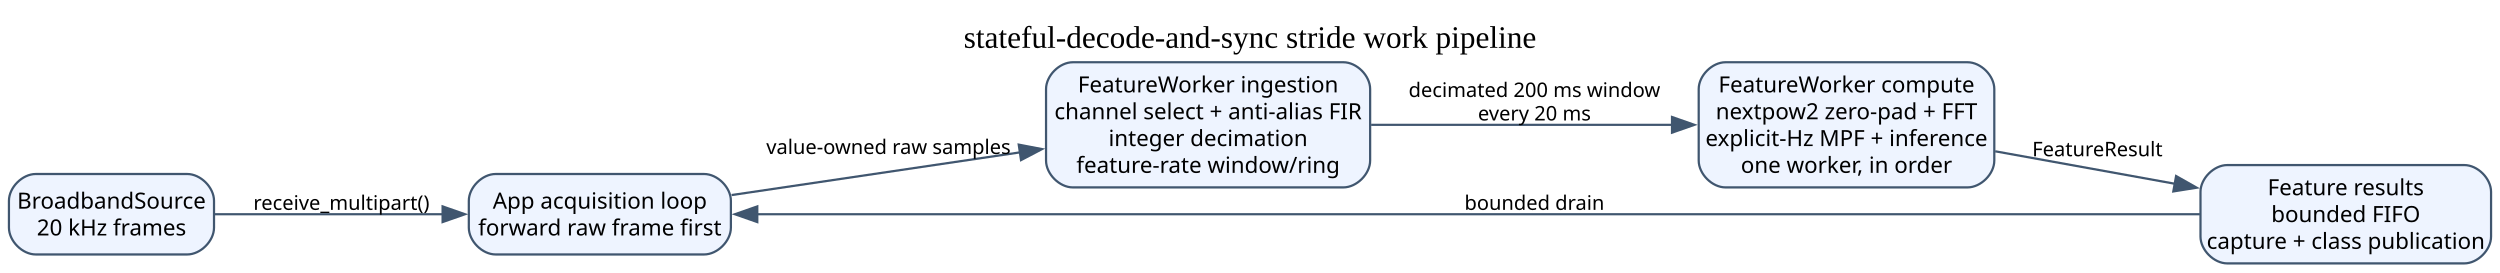
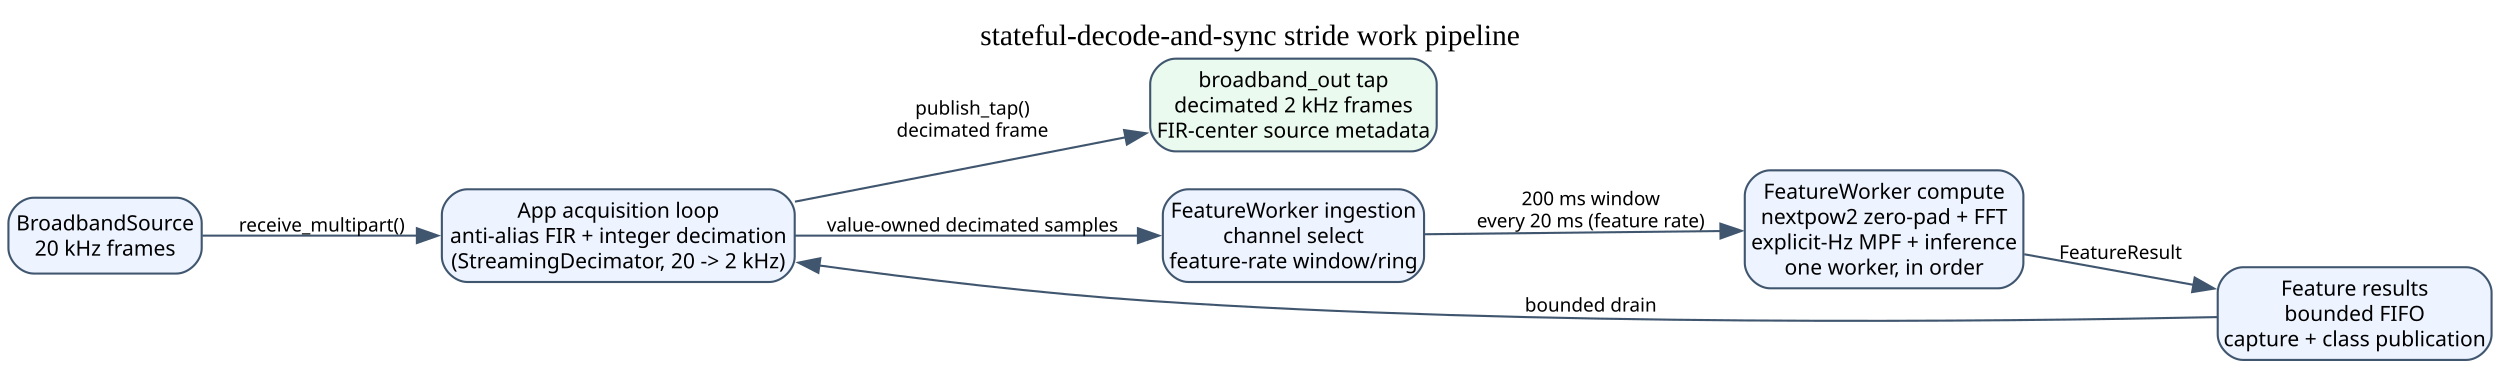
- <svg xmlns="http://www.w3.org/2000/svg" width="1119pt" height="122pt" viewBox="0.00 0.00 1118.50 121.75">
-   <g id="graph0" class="graph" transform="scale(1 1) rotate(0) translate(4 117.75)">
-     <text text-anchor="middle" x="555.25" y="-96.45" font-family="Times New Roman,serif" font-size="14.00">stateful-decode-and-sync stride work pipeline</text>
+ <svg xmlns="http://www.w3.org/2000/svg" width="1187pt" height="175pt" viewBox="0.00 0.00 1186.75 174.75">
+   <g id="graph0" class="graph" transform="scale(1 1) rotate(0) translate(4 170.75)">
+     <text text-anchor="middle" x="589.38" y="-149.45" font-family="Times New Roman,serif" font-size="14.00">stateful-decode-and-sync stride work pipeline</text>
    <g id="node1" class="node">
-       <path fill="#eef4ff" stroke="#40566f" d="M79.75,-40C79.75,-40 12,-40 12,-40 6,-40 0,-34 0,-28 0,-28 0,-16 0,-16 0,-10 6,-4 12,-4 12,-4 79.75,-4 79.75,-4 85.75,-4 91.75,-10 91.75,-16 91.75,-16 91.75,-28 91.75,-28 91.75,-34 85.75,-40 79.75,-40" />
-       <text text-anchor="middle" x="45.88" y="-24.5" font-family=" sans" font-size="10.00">BroadbandSource</text>
-       <text text-anchor="middle" x="45.88" y="-12.5" font-family=" sans" font-size="10.00">20 kHz frames</text>
+       <path fill="#eef4ff" stroke="#40566f" d="M79.75,-77C79.75,-77 12,-77 12,-77 6,-77 0,-71 0,-65 0,-65 0,-53 0,-53 0,-47 6,-41 12,-41 12,-41 79.75,-41 79.75,-41 85.75,-41 91.75,-47 91.75,-53 91.75,-53 91.75,-65 91.75,-65 91.75,-71 85.75,-77 79.75,-77" />
+       <text text-anchor="middle" x="45.88" y="-61.5" font-family=" sans" font-size="10.00">BroadbandSource</text>
+       <text text-anchor="middle" x="45.88" y="-49.5" font-family=" sans" font-size="10.00">20 kHz frames</text>
    </g>
    <g id="node2" class="node">
-       <path fill="#eef4ff" stroke="#40566f" d="M311,-40C311,-40 217.75,-40 217.75,-40 211.75,-40 205.75,-34 205.75,-28 205.75,-28 205.75,-16 205.75,-16 205.75,-10 211.75,-4 217.75,-4 217.75,-4 311,-4 311,-4 317,-4 323,-10 323,-16 323,-16 323,-28 323,-28 323,-34 317,-40 311,-40" />
-       <text text-anchor="middle" x="264.38" y="-24.5" font-family=" sans" font-size="10.00">App acquisition loop</text>
-       <text text-anchor="middle" x="264.38" y="-12.5" font-family=" sans" font-size="10.00">forward raw frame first</text>
+       <path fill="#eef4ff" stroke="#40566f" d="M361.25,-81C361.25,-81 217.75,-81 217.75,-81 211.75,-81 205.75,-75 205.75,-69 205.75,-69 205.75,-49 205.75,-49 205.75,-43 211.75,-37 217.75,-37 217.75,-37 361.25,-37 361.25,-37 367.25,-37 373.25,-43 373.25,-49 373.25,-49 373.25,-69 373.25,-69 373.25,-75 367.25,-81 361.25,-81" />
+       <text text-anchor="middle" x="289.5" y="-67.5" font-family=" sans" font-size="10.00">App acquisition loop</text>
+       <text text-anchor="middle" x="289.5" y="-55.5" font-family=" sans" font-size="10.00">anti-alias FIR + integer decimation</text>
+       <text text-anchor="middle" x="289.5" y="-43.5" font-family=" sans" font-size="10.00">(StreamingDecimator, 20 -&gt; 2 kHz)</text>
    </g>
    <g id="edge1" class="edge">
-       <path fill="none" stroke="#40566f" d="M92,-22C121.61,-22 160.92,-22 194.42,-22" />
-       <polygon fill="#40566f" stroke="#40566f" points="194.02,-25.5 204.02,-22 194.02,-18.5 194.02,-25.5" />
-       <text text-anchor="middle" x="148.75" y="-23.95" font-family=" sans" font-size="9.00">receive_multipart()</text>
+       <path fill="none" stroke="#40566f" d="M92.04,-59C120.76,-59 159.02,-59 194.14,-59" />
+       <polygon fill="#40566f" stroke="#40566f" points="193.9,-62.5 203.9,-59 193.9,-55.5 193.9,-62.5" />
+       <text text-anchor="middle" x="148.75" y="-60.95" font-family=" sans" font-size="9.00">receive_multipart()</text>
    </g>
    <g id="node3" class="node">
-       <path fill="#eef4ff" stroke="#40566f" d="M597,-90C597,-90 476,-90 476,-90 470,-90 464,-84 464,-78 464,-78 464,-46 464,-46 464,-40 470,-34 476,-34 476,-34 597,-34 597,-34 603,-34 609,-40 609,-46 609,-46 609,-78 609,-78 609,-84 603,-90 597,-90" />
-       <text text-anchor="middle" x="536.5" y="-76.5" font-family=" sans" font-size="10.00">FeatureWorker ingestion</text>
-       <text text-anchor="middle" x="536.5" y="-64.5" font-family=" sans" font-size="10.00">channel select + anti-alias FIR</text>
-       <text text-anchor="middle" x="536.5" y="-52.5" font-family=" sans" font-size="10.00">integer decimation</text>
-       <text text-anchor="middle" x="536.5" y="-40.5" font-family=" sans" font-size="10.00">feature-rate window/ring</text>
+       <path fill="#eafaef" stroke="#40566f" d="M666,-143C666,-143 554,-143 554,-143 548,-143 542,-137 542,-131 542,-131 542,-111 542,-111 542,-105 548,-99 554,-99 554,-99 666,-99 666,-99 672,-99 678,-105 678,-111 678,-111 678,-131 678,-131 678,-137 672,-143 666,-143" />
+       <text text-anchor="middle" x="610" y="-129.5" font-family=" sans" font-size="10.00">broadband_out tap</text>
+       <text text-anchor="middle" x="610" y="-117.5" font-family=" sans" font-size="10.00">decimated 2 kHz frames</text>
+       <text text-anchor="middle" x="610" y="-105.5" font-family=" sans" font-size="10.00">FIR-center source metadata</text>
    </g>
    <g id="edge2" class="edge">
-       <path fill="none" stroke="#40566f" d="M323.32,-30.58C360.95,-36.15 410.6,-43.5 452.4,-49.69" />
-       <polygon fill="#40566f" stroke="#40566f" points="451.78,-53.14 462.19,-51.14 452.81,-46.22 451.78,-53.14" />
-       <text text-anchor="middle" x="393.5" y="-48.95" font-family=" sans" font-size="9.00">value-owned raw samples</text>
+       <path fill="none" stroke="#40566f" d="M373.35,-75.13C421.81,-84.56 482.64,-96.4 530.36,-105.69" />
+       <polygon fill="#40566f" stroke="#40566f" points="529.6,-109.11 540.08,-107.58 530.94,-102.24 529.6,-109.11" />
+       <text text-anchor="middle" x="457.62" y="-116.45" font-family=" sans" font-size="9.00">publish_tap()</text>
+       <text text-anchor="middle" x="457.62" y="-105.95" font-family=" sans" font-size="9.00">decimated frame</text>
    </g>
    <g id="node4" class="node">
-       <path fill="#eef4ff" stroke="#40566f" d="M876.25,-90C876.25,-90 768,-90 768,-90 762,-90 756,-84 756,-78 756,-78 756,-46 756,-46 756,-40 762,-34 768,-34 768,-34 876.25,-34 876.25,-34 882.25,-34 888.25,-40 888.25,-46 888.25,-46 888.25,-78 888.25,-78 888.25,-84 882.25,-90 876.25,-90" />
-       <text text-anchor="middle" x="822.12" y="-76.5" font-family=" sans" font-size="10.00">FeatureWorker compute</text>
-       <text text-anchor="middle" x="822.12" y="-64.5" font-family=" sans" font-size="10.00">nextpow2 zero-pad + FFT</text>
-       <text text-anchor="middle" x="822.12" y="-52.5" font-family=" sans" font-size="10.00">explicit-Hz MPF + inference</text>
-       <text text-anchor="middle" x="822.12" y="-40.5" font-family=" sans" font-size="10.00">one worker, in order</text>
+       <path fill="#eef4ff" stroke="#40566f" d="M660,-81C660,-81 560,-81 560,-81 554,-81 548,-75 548,-69 548,-69 548,-49 548,-49 548,-43 554,-37 560,-37 560,-37 660,-37 660,-37 666,-37 672,-43 672,-49 672,-49 672,-69 672,-69 672,-75 666,-81 660,-81" />
+       <text text-anchor="middle" x="610" y="-67.5" font-family=" sans" font-size="10.00">FeatureWorker ingestion</text>
+       <text text-anchor="middle" x="610" y="-55.5" font-family=" sans" font-size="10.00">channel select</text>
+       <text text-anchor="middle" x="610" y="-43.5" font-family=" sans" font-size="10.00">feature-rate window/ring</text>
    </g>
    <g id="edge3" class="edge">
-       <path fill="none" stroke="#40566f" d="M609.44,-62C650.63,-62 702.3,-62 744.29,-62" />
-       <polygon fill="#40566f" stroke="#40566f" points="744.06,-65.5 754.06,-62 744.06,-58.5 744.06,-65.5" />
-       <text text-anchor="middle" x="682.5" y="-74.45" font-family=" sans" font-size="9.00">decimated 200 ms window</text>
-       <text text-anchor="middle" x="682.5" y="-63.95" font-family=" sans" font-size="9.00">every 20 ms</text>
+       <path fill="none" stroke="#40566f" d="M373.35,-59C423.86,-59 487.81,-59 536.34,-59" />
+       <polygon fill="#40566f" stroke="#40566f" points="536.18,-62.5 546.18,-59 536.18,-55.5 536.18,-62.5" />
+       <text text-anchor="middle" x="457.62" y="-60.95" font-family=" sans" font-size="9.00">value-owned decimated samples</text>
    </g>
    <g id="node5" class="node">
-       <path fill="#eef4ff" stroke="#40566f" d="M1098.5,-44C1098.5,-44 992.5,-44 992.5,-44 986.5,-44 980.5,-38 980.5,-32 980.5,-32 980.5,-12 980.5,-12 980.5,-6 986.5,0 992.5,0 992.5,0 1098.5,0 1098.5,0 1104.5,0 1110.5,-6 1110.5,-12 1110.5,-12 1110.5,-32 1110.5,-32 1110.5,-38 1104.5,-44 1098.5,-44" />
-       <text text-anchor="middle" x="1045.5" y="-30.5" font-family=" sans" font-size="10.00">Feature results</text>
-       <text text-anchor="middle" x="1045.5" y="-18.5" font-family=" sans" font-size="10.00">bounded FIFO</text>
-       <text text-anchor="middle" x="1045.5" y="-6.5" font-family=" sans" font-size="10.00">capture + class publication</text>
+       <path fill="#eef4ff" stroke="#40566f" d="M944.5,-90C944.5,-90 836.25,-90 836.25,-90 830.25,-90 824.25,-84 824.25,-78 824.25,-78 824.25,-46 824.25,-46 824.25,-40 830.25,-34 836.25,-34 836.25,-34 944.5,-34 944.5,-34 950.5,-34 956.5,-40 956.5,-46 956.5,-46 956.5,-78 956.5,-78 956.5,-84 950.5,-90 944.5,-90" />
+       <text text-anchor="middle" x="890.38" y="-76.5" font-family=" sans" font-size="10.00">FeatureWorker compute</text>
+       <text text-anchor="middle" x="890.38" y="-64.5" font-family=" sans" font-size="10.00">nextpow2 zero-pad + FFT</text>
+       <text text-anchor="middle" x="890.38" y="-52.5" font-family=" sans" font-size="10.00">explicit-Hz MPF + inference</text>
+       <text text-anchor="middle" x="890.38" y="-40.5" font-family=" sans" font-size="10.00">one worker, in order</text>
    </g>
    <g id="edge4" class="edge">
-       <path fill="none" stroke="#40566f" d="M888.65,-50.16C913.97,-45.59 943.1,-40.32 969.27,-35.59" />
-       <polygon fill="#40566f" stroke="#40566f" points="969.58,-39.09 978.8,-33.87 968.34,-32.2 969.58,-39.09" />
-       <text text-anchor="middle" x="934.38" y="-47.95" font-family=" sans" font-size="9.00">FeatureResult</text>
+       <path fill="none" stroke="#40566f" d="M672.44,-59.66C713.82,-60.11 768.72,-60.7 812.93,-61.18" />
+       <polygon fill="#40566f" stroke="#40566f" points="812.67,-64.67 822.71,-61.28 812.74,-57.67 812.67,-64.67" />
+       <text text-anchor="middle" x="751.12" y="-73.45" font-family=" sans" font-size="9.00">200 ms window</text>
+       <text text-anchor="middle" x="751.12" y="-62.95" font-family=" sans" font-size="9.00">every 20 ms (feature rate)</text>
+     </g>
+     <g id="node6" class="node">
+       <path fill="#eef4ff" stroke="#40566f" d="M1166.75,-44C1166.75,-44 1060.75,-44 1060.75,-44 1054.75,-44 1048.75,-38 1048.75,-32 1048.75,-32 1048.75,-12 1048.75,-12 1048.75,-6 1054.75,0 1060.75,0 1060.75,0 1166.75,0 1166.75,0 1172.75,0 1178.75,-6 1178.75,-12 1178.75,-12 1178.75,-32 1178.75,-32 1178.75,-38 1172.75,-44 1166.75,-44" />
+       <text text-anchor="middle" x="1113.75" y="-30.5" font-family=" sans" font-size="10.00">Feature results</text>
+       <text text-anchor="middle" x="1113.75" y="-18.5" font-family=" sans" font-size="10.00">bounded FIFO</text>
+       <text text-anchor="middle" x="1113.75" y="-6.5" font-family=" sans" font-size="10.00">capture + class publication</text>
    </g>
    <g id="edge5" class="edge">
-       <path fill="none" stroke="#40566f" d="M980.24,-22C835.31,-22 484.04,-22 334.56,-22" />
-       <polygon fill="#40566f" stroke="#40566f" points="334.81,-18.5 324.81,-22 334.81,-25.5 334.81,-18.5" />
-       <text text-anchor="middle" x="682.5" y="-23.95" font-family=" sans" font-size="9.00">bounded drain</text>
+       <path fill="none" stroke="#40566f" d="M956.9,-50.16C982.22,-45.59 1011.35,-40.32 1037.52,-35.59" />
+       <polygon fill="#40566f" stroke="#40566f" points="1037.83,-39.09 1047.05,-33.87 1036.59,-32.2 1037.83,-39.09" />
+       <text text-anchor="middle" x="1002.62" y="-47.95" font-family=" sans" font-size="9.00">FeatureResult</text>
+     </g>
+     <g id="edge6" class="edge">
+       <path fill="none" stroke="#40566f" d="M1048.46,-20.33C942.7,-18.11 725.41,-15.76 542,-28 489.78,-31.48 431.78,-38.43 384.65,-44.86" />
+       <polygon fill="#40566f" stroke="#40566f" points="384.46,-41.35 375.04,-46.18 385.42,-48.28 384.46,-41.35" />
+       <text text-anchor="middle" x="751.12" y="-22.95" font-family=" sans" font-size="9.00">bounded drain</text>
    </g>
  </g>
</svg>
